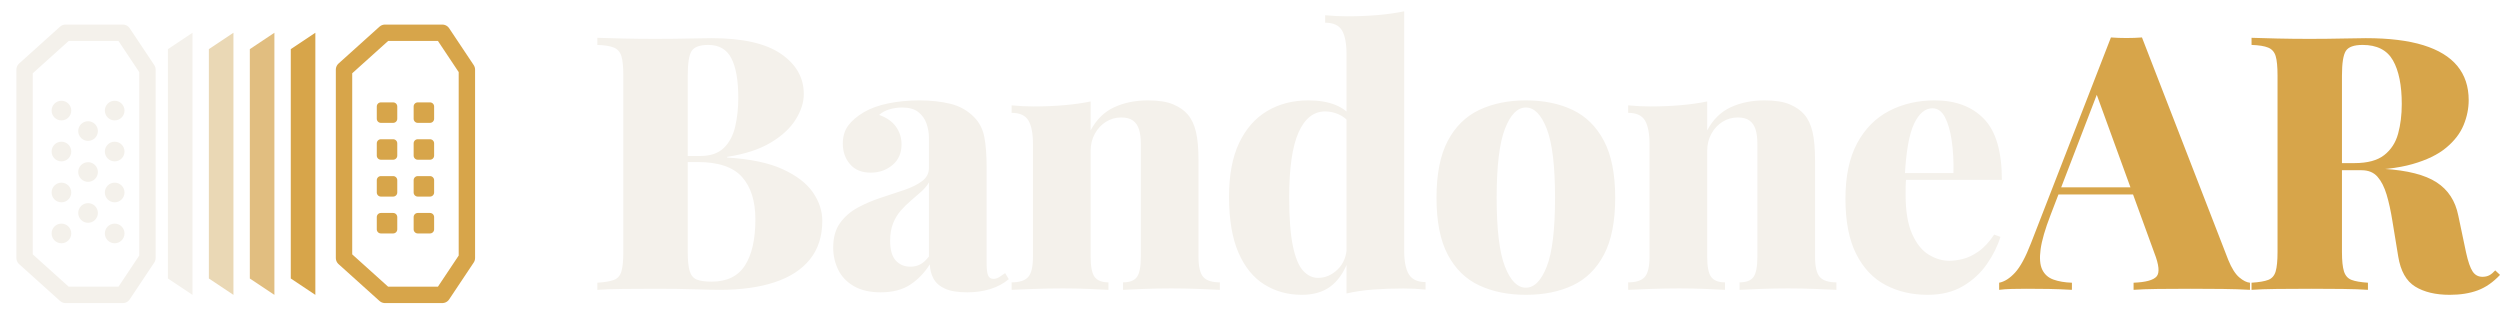
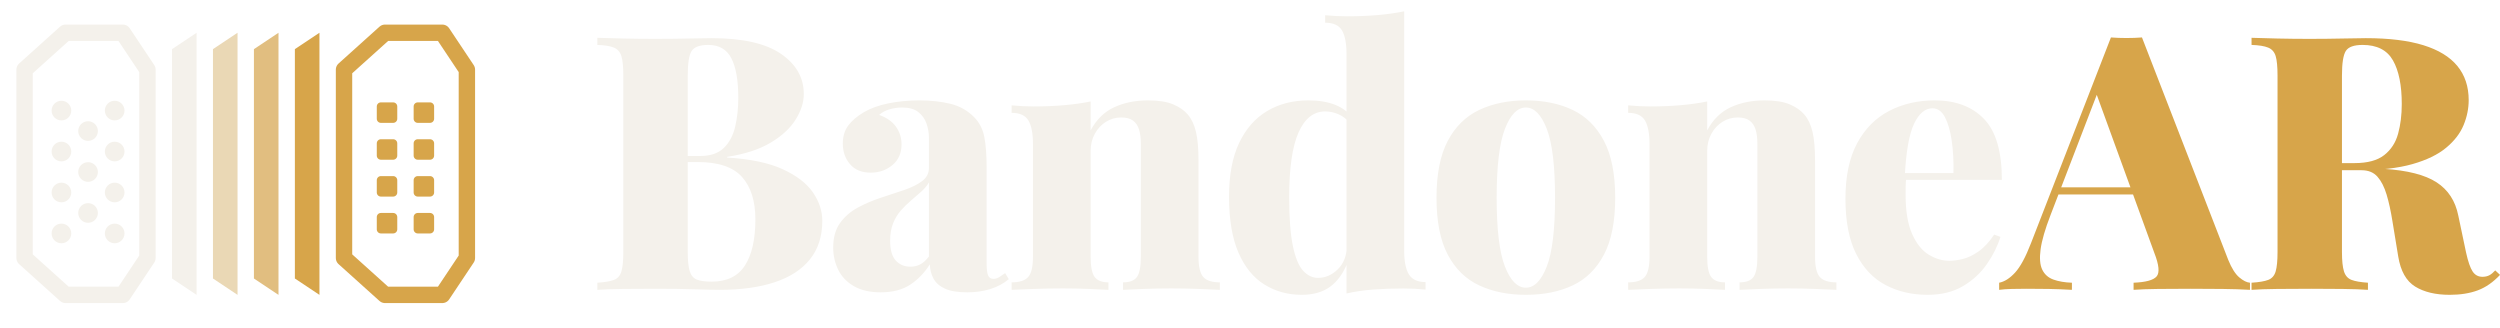
<svg xmlns="http://www.w3.org/2000/svg" viewBox="0 -814.2 7022.96 920.4" role="img" aria-label="BandoneAR">
  <g transform="translate(0 -814.2) scale(11.505)">
    <path d="M6 17 L16 8 H30 L36 17 V63 L30 72 H16 L6 63 Z" fill="none" stroke="#f4f1eb" stroke-width="4" stroke-linejoin="round" />
    <g fill="#f4f1eb">
      <circle cx="15" cy="27" r="2.4" />
      <circle cx="15" cy="37" r="2.4" />
      <circle cx="15" cy="47" r="2.4" />
      <circle cx="15" cy="57" r="2.4" />
      <circle cx="21.5" cy="32" r="2.4" />
      <circle cx="21.5" cy="42" r="2.4" />
      <circle cx="21.5" cy="52" r="2.4" />
      <circle cx="28" cy="27" r="2.4" />
      <circle cx="28" cy="37" r="2.4" />
      <circle cx="28" cy="47" r="2.4" />
      <circle cx="28" cy="57" r="2.4" />
    </g>
-     <path fill="#f4f1eb" d="M41 12 L47 8 V72 L41 68Z" />
-     <path fill="#ead8b5" d="M51 12 L57 8 V72 L51 68Z" />
-     <path fill="#e1be80" d="M61 12 L67 8 V72 L61 68Z" />
-     <path fill="#d7a54a" d="M71 12 L77 8 V72 L71 68Z" />
+     <path fill="#f4f1eb" d="M42 12 L48 8 V72 L42 68Z" />
+     <path fill="#ead8b5" d="M52 12 L58 8 V72 L52 68Z" />
+     <path fill="#e1be80" d="M62 12 L68 8 V72 L62 68Z" />
+     <path fill="#d7a54a" d="M72 12 L78 8 V72 L72 68Z" />
    <path d="M84 17 L94 8 H108 L114 17 V63 L108 72 H94 L84 63 Z" fill="none" stroke="#d7a54a" stroke-width="4" stroke-linejoin="round" />
    <g fill="#d7a54a">
      <rect x="92" y="25" width="5" height="5" rx="1" />
      <rect x="101" y="25" width="5" height="5" rx="1" />
      <rect x="92" y="34" width="5" height="5" rx="1" />
      <rect x="101" y="34" width="5" height="5" rx="1" />
      <rect x="92" y="43" width="5" height="5" rx="1" />
      <rect x="101" y="43" width="5" height="5" rx="1" />
      <rect x="92" y="52" width="5" height="5" rx="1" />
      <rect x="101" y="52" width="5" height="5" rx="1" />
    </g>
  </g>
  <g transform="translate(1647.2 0)">
    <path fill="#f4f1eb" d="M30.8 -708.0Q58.407 -707.0 103.103 -706.0Q147.8 -705.0 192.8 -705.0Q242.29 -705.0 287.568 -706.0Q332.846 -707.0 351.799 -707.0Q482.399 -707.0 546.599 -663.0Q610.799 -619.0 610.799 -550.0Q610.799 -515.0 587.899 -478.3Q564.999 -441.6 517.499 -413.3Q469.999 -385 395.6 -373.6V-371.6Q493.799 -365.6 552.299 -338.5Q610.799 -311.4 636.799 -273.2Q662.799 -235.0 662.799 -194.0Q662.799 -129 628.299 -85.9Q593.799 -42.8 529.176 -21.4Q464.553 0.0 374.799 0.0Q351.199 0.0 305.322 -1.5Q259.445 -3.0 194.8 -3.0Q147.8 -3.0 103.103 -2.5Q58.407 -2.0 30.8 0.0V-20.0Q62.4 -22.0 77.815 -28.0Q93.23 -34.0 98.515 -52.0Q103.8 -70.0 103.8 -106.0V-602.0Q103.8 -639.0 98.413 -656.5Q93.026 -674.0 77.313 -680.5Q61.6 -687.0 30.8 -688.0ZM342.799 -688.0Q306.745 -688.0 295.772 -671.0Q284.799 -654.0 284.799 -602.0V-106.0Q284.799 -71.0 290.159 -53.0Q295.519 -35.0 309.812 -29.0Q324.106 -23.0 351.799 -23.0Q416.259 -23.0 445.53 -68.5Q474.8 -114.0 474.8 -198.0Q474.8 -275.0 437.3 -317.0Q399.8 -359.0 312.8 -359.0H233.799Q233.799 -359.0 233.799 -367.5Q233.799 -376.0 233.799 -376.0H319.799Q362.745 -376.0 386.038 -398.5Q409.331 -421.0 418.065 -458.5Q426.8 -496.0 426.8 -539.0Q426.8 -613.0 407.3 -650.5Q387.8 -688.0 342.799 -688.0ZM827 7.0Q781.2 7.0 751.2 -10.5Q721.2 -28 707.3 -56.8Q693.4 -85.6 693.4 -118.6Q693.4 -161.0 712.7 -187.8Q732 -214.6 762.8 -231.2Q793.6 -247.8 827.9 -258.9Q862.2 -270 893 -280.5Q923.8 -291 943.1 -305.4Q962.4 -319.8 962.4 -342.8V-426.4Q962.4 -447.6 955.5 -467.2Q948.6 -486.8 932.4 -499.5Q916.2 -512.2 887 -512.2Q869.2 -512.2 851.9 -507.2Q834.6 -502.2 822.4 -491.4Q854.199 -480.2 869.799 -458.2Q885.399 -436.2 885.399 -408.8Q885.399 -371.8 859.799 -350.5Q834.2 -329.2 798.8 -329.2Q761 -329.2 740.7 -352.9Q720.4 -376.6 720.4 -410.8Q720.4 -440.8 735.4 -461.2Q750.4 -481.6 779.2 -498.8Q807.8 -515.6 848.7 -523.9Q889.6 -532.2 935.6 -532.2Q983 -532.2 1022.399 -522.7Q1061.799 -513.2 1089.599 -484.8Q1111.599 -462.4 1117.999 -429.1Q1124.399 -395.8 1124.399 -344.6V-74.6Q1124.399 -49.6 1128.699 -40.2Q1132.999 -30.8 1143.399 -30.8Q1152 -30.8 1160 -35.8Q1168 -40.8 1176.4 -47.0L1186.6 -30.0Q1164.8 -11.6 1135 -2.3Q1105.2 7.0 1070 7.0Q1029.8 7.0 1007.2 -3.4Q984.6 -13.8 975.1 -31.7Q965.6 -49.6 964.8 -71.6Q942.6 -36.2 909.9 -14.6Q877.2 7.0 827 7.0ZM910.199 -65Q925.6 -65 938.1 -71.6Q950.6 -78.2 962.4 -93.8V-301.8Q954.4 -288.0 940.6 -275.7Q926.8 -263.4 911.8 -250.7Q896.8 -238 883.5 -222.9Q870.199 -207.8 861.799 -187.2Q853.399 -166.6 853.399 -137.8Q853.399 -99.4 869.299 -82.2Q885.199 -65 910.199 -65ZM1577.799 -532.2Q1622.199 -532.2 1648.499 -521Q1674.799 -509.8 1689.399 -492.6Q1705.199 -474.2 1712.399 -444.2Q1719.599 -414.2 1719.599 -363.2V-93.0Q1719.599 -51.0 1733.099 -36.0Q1746.599 -21.0 1779.6 -21.0V0.0Q1760.2 -1.0 1720.8 -2.5Q1681.4 -4.0 1643.6 -4.0Q1603.4 -4.0 1565.1 -2.5Q1526.8 -1.0 1507.6 0.0V-21.0Q1535.6 -21.0 1546.6 -36.0Q1557.6 -51.0 1557.6 -93.0V-410.8Q1557.6 -433.8 1552.6 -450.2Q1547.6 -466.6 1535.7 -475.4Q1523.8 -484.2 1502.2 -484.2Q1479.4 -484.2 1459.9 -472.2Q1440.399 -460.2 1428.499 -438.7Q1416.599 -417.199 1416.599 -390.199V-93.0Q1416.599 -51.0 1427.999 -36.0Q1439.399 -21.0 1466.599 -21.0V0.0Q1448.2 -1.0 1412.3 -2.5Q1376.4 -4.0 1338.6 -4.0Q1298.4 -4.0 1257 -2.5Q1215.6 -1.0 1194.6 0.0V-21.0Q1227.6 -21.0 1241.1 -36.0Q1254.6 -51.0 1254.6 -93.0V-409.2Q1254.6 -454.2 1241.8 -475.7Q1229 -497.2 1194.6 -497.2V-518.2Q1226.6 -515.2 1256.6 -515.2Q1302.4 -515.2 1342.5 -518.7Q1382.599 -522.2 1416.599 -529.2V-447.999Q1440.999 -493.6 1482.699 -512.9Q1524.399 -532.2 1577.799 -532.2ZM2297.399 -782.4V-109.8Q2297.399 -64.8 2310.699 -43.3Q2323.999 -21.8 2357.4 -21.8V-0.8Q2326.4 -3.8 2295.4 -3.8Q2249.6 -3.8 2209.9 -0.8Q2170.2 2.2 2135.4 10.2V-662.4Q2135.4 -707.4 2122.6 -728.9Q2109.8 -750.4 2075.4 -750.4V-771.4Q2107.4 -768.4 2137.4 -768.4Q2183.2 -768.4 2223.3 -771.9Q2263.4 -775.4 2297.399 -782.4ZM2028.2 -532.2Q2072.2 -532.2 2103.9 -519.6Q2135.6 -507 2156.6 -478.399L2145.2 -467.599Q2132 -484.8 2113.3 -493Q2094.6 -501.2 2075.4 -501.2Q2026.799 -501.2 2000.499 -441.8Q1974.199 -382.4 1974.399 -259.4Q1974.399 -172.8 1984.699 -123.3Q1994.999 -73.8 2013.499 -53.7Q2032 -33.6 2055.2 -33.6Q2086 -33.6 2110.4 -57.2Q2134.8 -80.8 2136.201 -119.601L2138.601 -77.601Q2121.001 -32.001 2089.701 -9Q2058.401 14.0 2009.4 14.0Q1951.4 14.0 1904.9 -14.8Q1858.4 -43.6 1831.9 -104.4Q1805.4 -165.2 1805.4 -261.8Q1805.4 -352.8 1833.7 -412.5Q1862 -472.2 1912.3 -502.2Q1962.6 -532.2 2028.2 -532.2ZM2639.2 -532.2Q2714.4 -532.2 2770.6 -505.4Q2826.799 -478.6 2858.499 -418.6Q2890.199 -358.6 2890.199 -258.6Q2890.199 -158.6 2858.499 -98.7Q2826.799 -38.8 2770.6 -12.4Q2714.4 14.0 2639.2 14.0Q2565 14 2508.3 -12.4Q2451.6 -38.8 2419.9 -98.7Q2388.2 -158.6 2388.2 -258.6Q2388.2 -358.6 2419.9 -418.6Q2451.6 -478.6 2508.3 -505.4Q2565.0 -532.2 2639.2 -532.2ZM2639.2 -512.2Q2603.799 -512.2 2580.499 -452.4Q2557.199 -392.6 2557.199 -258.6Q2557.199 -124.6 2580.499 -65.3Q2603.799 -6.0 2639.2 -6.0Q2674.6 -6.0 2697.9 -65.3Q2721.201 -124.6 2721.201 -258.6Q2721.201 -392.6 2697.9 -452.4Q2674.6 -512.2 2639.2 -512.2ZM3309.799 -532.2Q3354.199 -532.2 3380.499 -521Q3406.799 -509.8 3421.399 -492.6Q3437.199 -474.2 3444.399 -444.2Q3451.599 -414.2 3451.599 -363.2V-93.0Q3451.599 -51.0 3465.099 -36.0Q3478.599 -21.0 3511.6 -21.0V0.0Q3492.2 -1.0 3452.8 -2.5Q3413.4 -4.0 3375.6 -4.0Q3335.4 -4.0 3297.1 -2.5Q3258.8 -1.0 3239.6 0.0V-21.0Q3267.6 -21.0 3278.6 -36.0Q3289.6 -51.0 3289.6 -93.0V-410.8Q3289.6 -433.8 3284.6 -450.2Q3279.6 -466.6 3267.7 -475.4Q3255.8 -484.2 3234.2 -484.2Q3211.4 -484.2 3191.9 -472.2Q3172.399 -460.2 3160.499 -438.7Q3148.599 -417.199 3148.599 -390.199V-93.0Q3148.599 -51.0 3159.999 -36.0Q3171.399 -21.0 3198.599 -21.0V0.0Q3180.2 -1.0 3144.3 -2.5Q3108.4 -4.0 3070.6 -4.0Q3030.4 -4.0 2989 -2.5Q2947.6 -1.0 2926.6 0.0V-21.0Q2959.6 -21.0 2973.1 -36.0Q2986.6 -51.0 2986.6 -93.0V-409.2Q2986.6 -454.2 2973.8 -475.7Q2961 -497.2 2926.6 -497.2V-518.2Q2958.6 -515.2 2988.6 -515.2Q3034.4 -515.2 3074.5 -518.7Q3114.599 -522.2 3148.599 -529.2V-447.999Q3172.999 -493.6 3214.699 -512.9Q3256.399 -532.2 3309.799 -532.2ZM3787.8 -532.2Q3875.8 -532.2 3926.1 -480.3Q3976.4 -428.4 3976.4 -309.0H3655.399L3653.599 -328.0H3840.4Q3841.6 -377.0 3835.6 -418.5Q3829.6 -460.0 3816.5 -485.0Q3803.4 -510.0 3781.4 -510.0Q3750.6 -510.0 3729.899 -466.8Q3709.199 -423.6 3703.799 -321.2L3707.599 -314.0Q3706.399 -303 3706.199 -291.4Q3705.999 -279.8 3705.999 -267.4Q3705.999 -197.8 3724.399 -156.8Q3742.799 -115.799 3771.099 -98.699Q3799.399 -81.599 3828.6 -81.599Q3845.8 -81.599 3866.8 -86.699Q3887.8 -91.799 3910.8 -107.799Q3933.8 -123.799 3954.8 -155.2L3972.4 -148.8Q3960.6 -110.2 3934.4 -72.4Q3908.2 -34.6 3867.0 -10.3Q3825.8 14.0 3767.8 14.0Q3702.2 14.0 3649.9 -13.4Q3597.6 -40.8 3567.3 -100.5Q3537 -160.2 3537 -256.2Q3537 -350.6 3569.8 -411.7Q3602.6 -472.8 3659.6 -502.5Q3716.6 -532.2 3787.8 -532.2Z" />
    <path fill="#d7a54a" d="M4369.999 -709 4612.399 -84.0Q4626.599 -49.2 4643.199 -35.1Q4659.799 -21.0 4673.399 -20.0V0.0Q4640.599 -2.0 4596.4 -2.5Q4552.2 -3.0 4506.4 -3.0Q4457.8 -3.0 4415 -2.5Q4372.201 -2.0 4346.401 0.0V-20.0Q4397.401 -22.0 4411.001 -37.5Q4424.601 -53.0 4404.601 -104.0L4239.4 -557.801L4258.6 -588.4L4113.4 -210.799Q4090.2 -150.8 4085.2 -113.7Q4080.2 -76.6 4089.9 -56.6Q4099.6 -36.6 4121.3 -28.8Q4143 -21.0 4173.2 -20.0V0.0Q4138 -2.0 4108.3 -2.5Q4078.6 -3.0 4045.4 -3.0Q4025.2 -3.0 4004.5 -2.5Q3983.8 -2.0 3968.8 0.0V-20.0Q3991.2 -24.2 4013.4 -48.3Q4035.6 -72.4 4058.2 -131L4282.8 -709Q4302.8 -707.4 4326.4 -707.4Q4349.999 -707.4 4369.999 -709ZM4422.4 -288.0V-268.0H4124.4L4134.4 -288.0ZM4677.8 -708.0Q4705.2 -707.0 4750 -706.0Q4794.8 -705.0 4839.8 -705.0Q4889.2 -705.0 4934.599 -706.0Q4979.999 -707.0 4998.799 -707.0Q5096.599 -707.0 5160.499 -687.2Q5224.399 -667.4 5256.099 -628.7Q5287.799 -590 5287.799 -533.0Q5287.799 -497.4 5273.399 -462.6Q5258.999 -427.8 5224.299 -399Q5189.599 -370.2 5129.399 -353.1Q5069.199 -336.0 4976.799 -336.0H4880.799V-356.0H4966.799Q5021.8 -356.0 5050.5 -378.5Q5079.2 -401.0 5089.5 -438.5Q5099.8 -476.0 5099.8 -522.0Q5099.8 -601.0 5075.1 -644.5Q5050.4 -688.0 4989.799 -688.0Q4953.399 -688.0 4942.599 -671.0Q4931.799 -654.0 4931.799 -602.0V-106.0Q4931.799 -70.0 4937.399 -52.0Q4942.999 -34.0 4958.499 -28.0Q4973.999 -22.0 5004.799 -20.0V0.0Q4976.999 -2.0 4933.699 -2.5Q4890.399 -3.0 4845.8 -3.0Q4794.8 -3.0 4750 -2.5Q4705.2 -2.0 4677.8 0.0V-20.0Q4709.4 -22.0 4724.9 -28.0Q4740.4 -34.0 4745.6 -52.0Q4750.8 -70.0 4750.8 -106.0V-602.0Q4750.8 -639.0 4745.6 -656.5Q4740.4 -674.0 4724.5 -680.5Q4708.6 -687.0 4677.8 -688.0ZM4876.8 -353.0Q4916.4 -351.8 4948.2 -348.9Q4980 -346.0 5005.5 -343.6Q5031 -341.2 5049.8 -339.8Q5148.799 -333.6 5197.499 -302.1Q5246.198 -270.6 5258.599 -208.6L5280.399 -105.0Q5288.799 -66.6 5298.899 -51.5Q5308.999 -36.4 5326.999 -36.6Q5338.399 -36.8 5346.299 -41.2Q5354.199 -45.6 5362.399 -54.6L5375.799 -42Q5346.799 -11 5313.099 1.5Q5279.399 14.0 5234.399 14.0Q5175 14.0 5137.4 -9.2Q5099.8 -32.4 5089.8 -94.0L5073.4 -194.0Q5066.8 -235.4 5057.3 -267.3Q5047.8 -299.2 5031.7 -317.6Q5015.6 -336.0 4986.8 -336.0H4878.8Z" />
  </g>
</svg>
